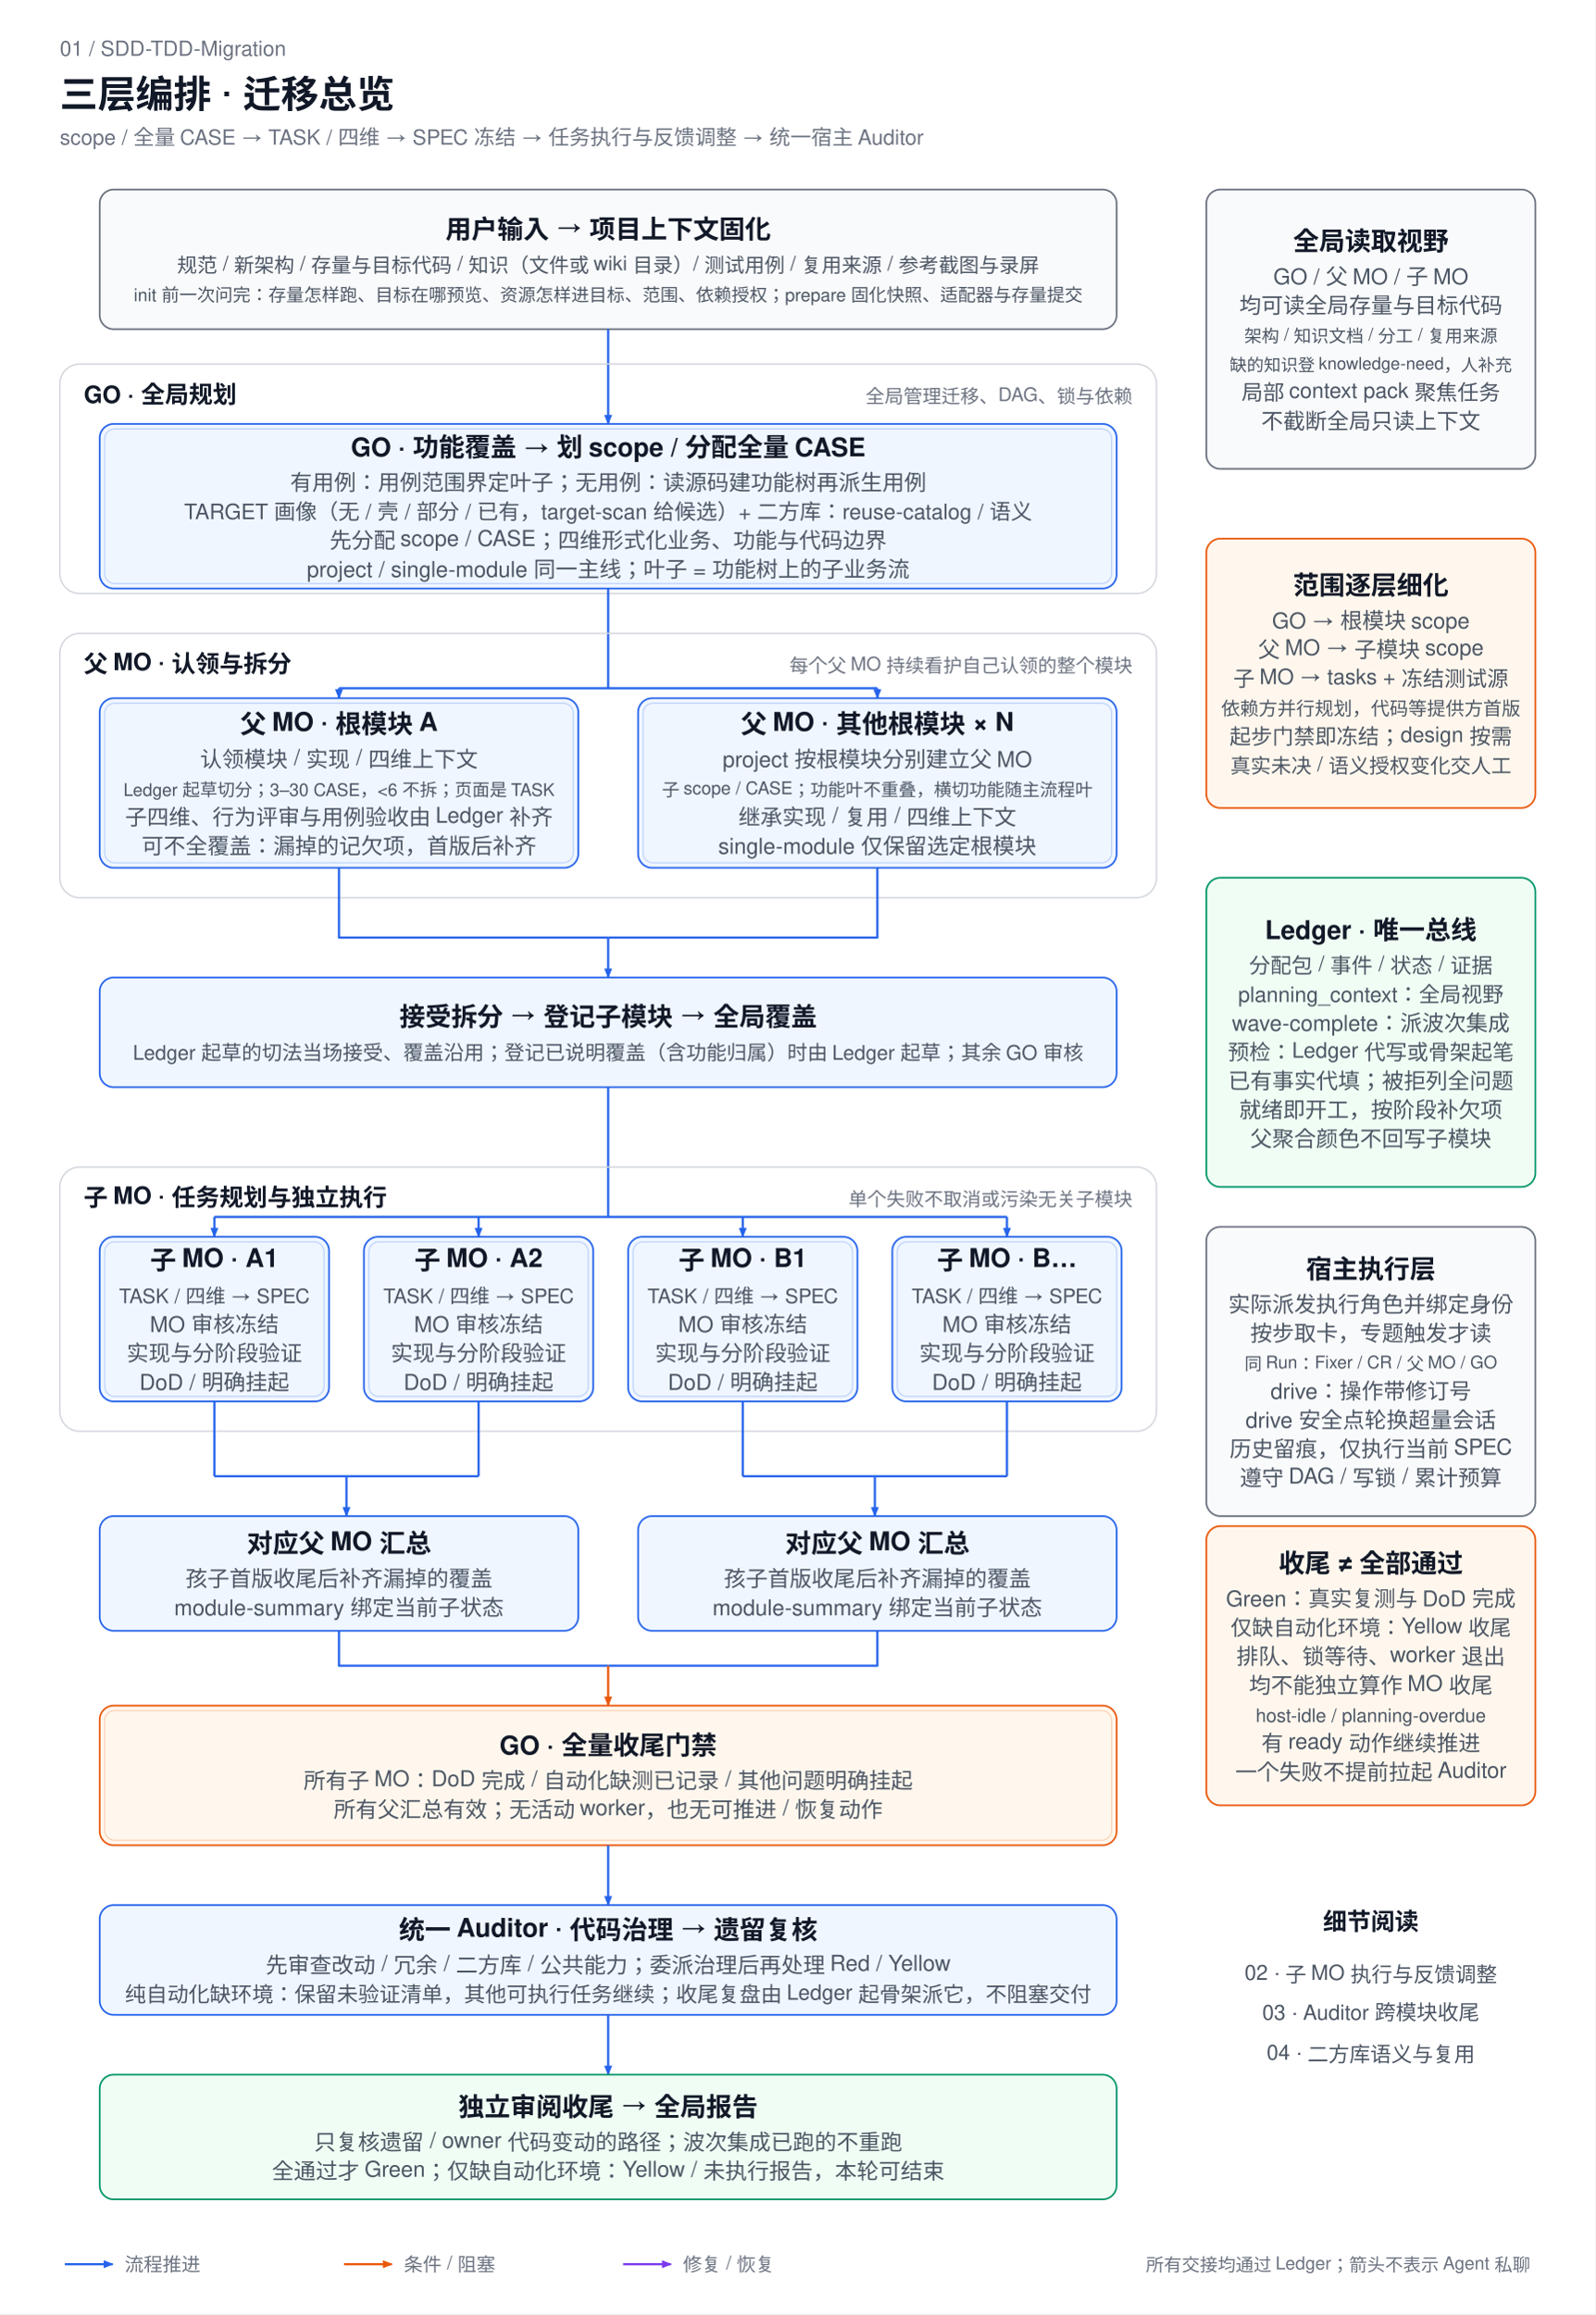
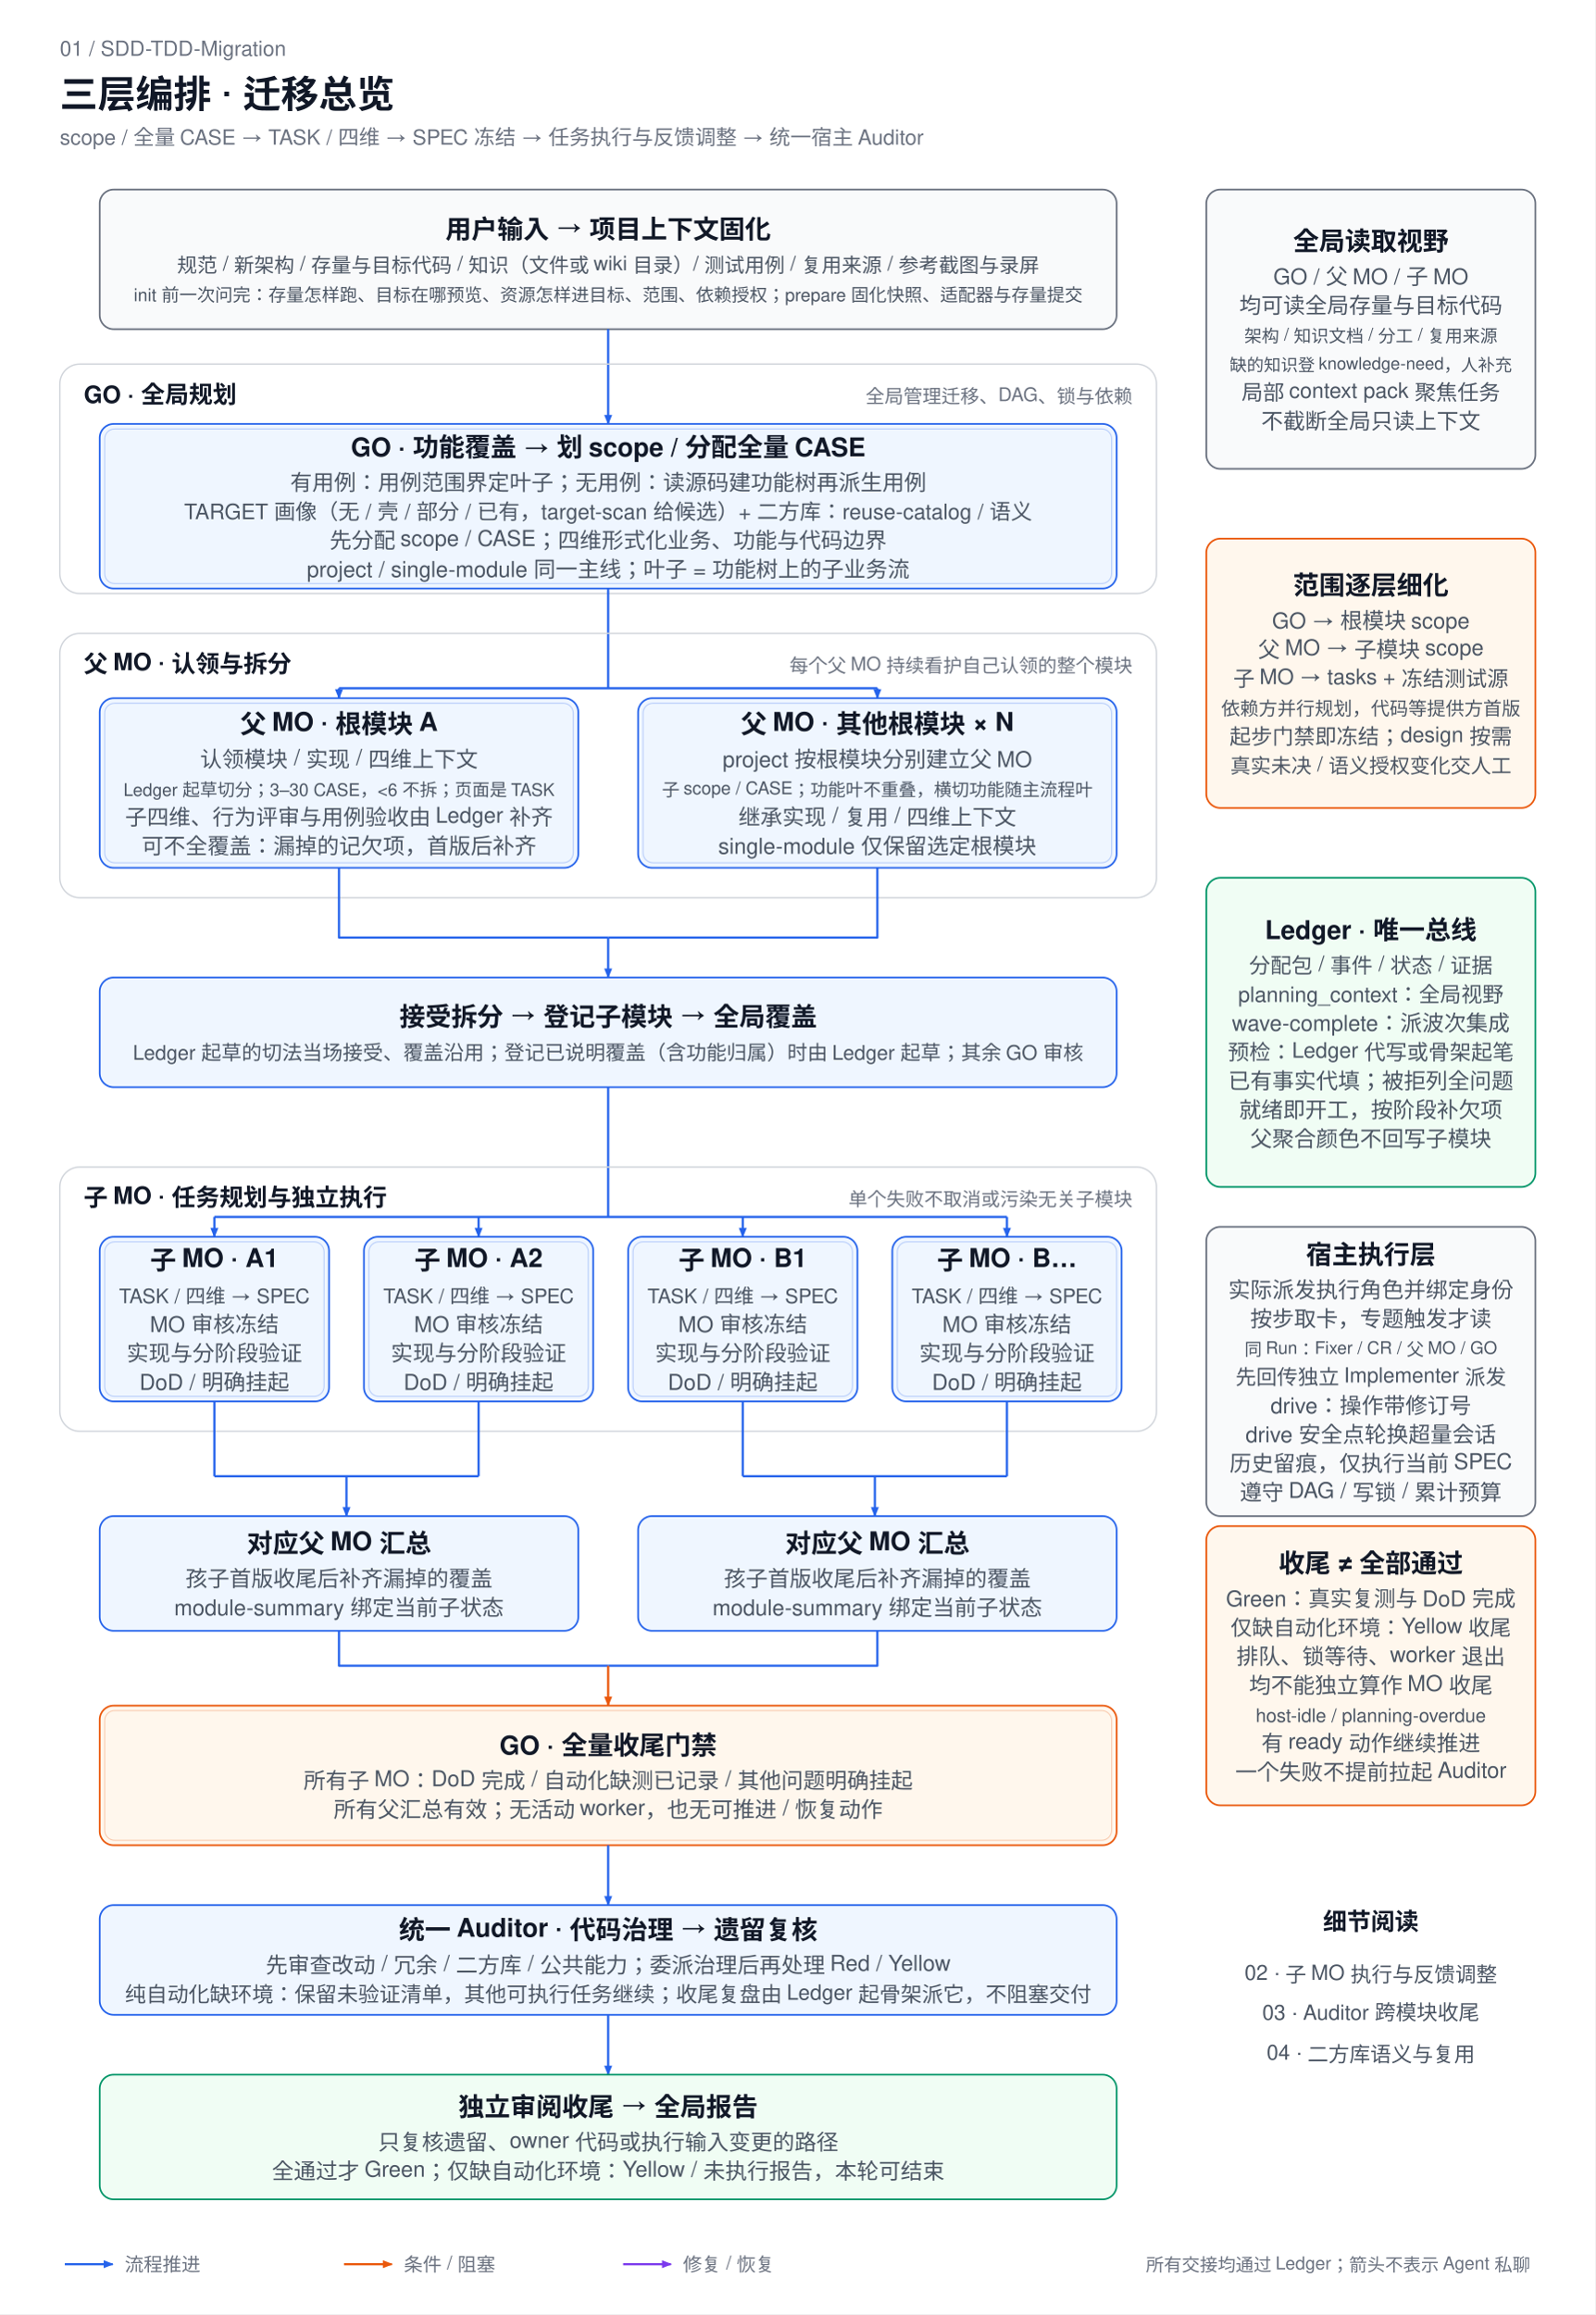
<svg xmlns="http://www.w3.org/2000/svg" width="1600" height="2320" viewBox="0 0 1600 2320" role="img" aria-labelledby="title desc">
  <style>text {font-family: "Helvetica Neue", Helvetica, Arial, "PingFang SC", "Microsoft YaHei", sans-serif;}</style>
  <defs>
    <marker id="arrow-blue" markerWidth="10" markerHeight="8" refX="9" refY="4" orient="auto" markerUnits="userSpaceOnUse">
      <path d="M0,0 L10,4 L0,8 Z" fill="#2563eb" />
    </marker>
    <marker id="arrow-orange" markerWidth="10" markerHeight="8" refX="9" refY="4" orient="auto" markerUnits="userSpaceOnUse">
      <path d="M0,0 L10,4 L0,8 Z" fill="#ea580c" />
    </marker>
    <marker id="arrow-green" markerWidth="10" markerHeight="8" refX="9" refY="4" orient="auto" markerUnits="userSpaceOnUse">
      <path d="M0,0 L10,4 L0,8 Z" fill="#059669" />
    </marker>
    <marker id="arrow-purple" markerWidth="10" markerHeight="8" refX="9" refY="4" orient="auto" markerUnits="userSpaceOnUse">
      <path d="M0,0 L10,4 L0,8 Z" fill="#7c3aed" />
    </marker>
    <marker id="arrow-gray" markerWidth="10" markerHeight="8" refX="9" refY="4" orient="auto" markerUnits="userSpaceOnUse">
      <path d="M0,0 L10,4 L0,8 Z" fill="#6b7280" />
    </marker>
  </defs>
  <rect width="1600" height="2320" fill="white" />
  <text x="60" y="56" font-size="21.00" fill="#6b7280" text-anchor="start" font-weight="400">01  /  SDD-TDD-Migration</text>
  <text x="60" y="108" font-size="38.00" fill="#111827" text-anchor="start" font-weight="700">三层编排 · 迁移总览</text>
  <text x="60" y="145" font-size="21.00" fill="#6b7280" text-anchor="start" font-weight="400">scope / 全量 CASE → TASK / 四维 → SPEC 冻结 → 任务执行与反馈调整 → 统一宿主 Auditor</text>
  <rect x="100" y="190" width="1020" height="140" rx="14" fill="#f9fafb" stroke="#6b7280" stroke-width="1.7" />
  <text x="610.0" y="239.0" font-size="26.00" fill="#111827" text-anchor="middle" font-weight="650">用户输入 → 项目上下文固化</text>
  <text x="610.0" y="273.0" font-size="20.16" fill="#4b5563" text-anchor="middle" font-weight="400">规范 / 新架构 / 存量与目标代码 / 知识（文件或 wiki 目录）/ 测试用例 / 复用来源 / 参考截图与录屏</text>
  <text x="610.0" y="302.0" font-size="17.87" fill="#4b5563" text-anchor="middle" font-weight="400">init 前一次问完：存量怎样跑、目标在哪预览、资源怎样进目标、范围、依赖授权；prepare 固化快照、适配器与存量提交</text>
  <path d="M610,330 L610,425" fill="none" stroke="#2563eb" stroke-width="2.2" stroke-linejoin="round" marker-end="url(#arrow-blue)" />
  <rect x="60" y="365" width="1100" height="230" rx="20" fill="none" stroke="#d1d5db" stroke-width="1.4" />
  <text x="84" y="404" font-size="24.00" fill="#111827" text-anchor="start" font-weight="650">GO  ·  全局规划</text>
  <text x="1136" y="404" font-size="19.00" fill="#6b7280" text-anchor="end" font-weight="400">全局管理迁移、DAG、锁与依赖</text>
  <rect x="100" y="425" width="1020" height="165" rx="14" fill="#eff6ff" stroke="#2563eb" stroke-width="1.7" />
  <rect x="105" y="430" width="1010" height="155" rx="10" fill="none" stroke="#2563eb" stroke-opacity="0.28" />
  <text x="610.0" y="457.5" font-size="26.00" fill="#111827" text-anchor="middle" font-weight="650">GO · 功能覆盖 → 划 scope / 分配全量 CASE</text>
  <text x="610.0" y="491.5" font-size="22.00" fill="#4b5563" text-anchor="middle" font-weight="400">有用例：用例范围界定叶子；无用例：读源码建功能树再派生用例</text>
  <text x="610.0" y="520.5" font-size="21.42" fill="#4b5563" text-anchor="middle" font-weight="400">TARGET 画像（无 / 壳 / 部分 / 已有，target-scan 给候选）+ 二方库：reuse-catalog / 语义</text>
  <text x="610.0" y="549.5" font-size="22.00" fill="#4b5563" text-anchor="middle" font-weight="400">先分配 scope / CASE；四维形式化业务、功能与代码边界</text>
  <text x="610.0" y="578.5" font-size="22.00" fill="#4b5563" text-anchor="middle" font-weight="400">project / single-module 同一主线；叶子 = 功能树上的子业务流</text>
  <path d="M610,590 L610,690" fill="none" stroke="#2563eb" stroke-width="2.2" stroke-linejoin="round" />
  <path d="M340,690 L880,690" fill="none" stroke="#2563eb" stroke-width="2.2" stroke-linejoin="round" />
  <path d="M340,690 L340,700" fill="none" stroke="#2563eb" stroke-width="2.2" stroke-linejoin="round" marker-end="url(#arrow-blue)" />
  <path d="M880,690 L880,700" fill="none" stroke="#2563eb" stroke-width="2.2" stroke-linejoin="round" marker-end="url(#arrow-blue)" />
  <rect x="60" y="635" width="1100" height="265" rx="20" fill="none" stroke="#d1d5db" stroke-width="1.4" />
  <text x="84" y="674" font-size="24.00" fill="#111827" text-anchor="start" font-weight="650">父 MO  ·  认领与拆分</text>
  <text x="1136" y="674" font-size="19.00" fill="#6b7280" text-anchor="end" font-weight="400">每个父 MO 持续看护自己认领的整个模块</text>
  <rect x="100" y="700" width="480" height="170" rx="14" fill="#eff6ff" stroke="#2563eb" stroke-width="1.7" />
  <rect x="105" y="705" width="470" height="160" rx="10" fill="none" stroke="#2563eb" stroke-opacity="0.28" />
  <text x="340.0" y="735.0" font-size="26.00" fill="#111827" text-anchor="middle" font-weight="650">父 MO · 根模块 A</text>
  <text x="340.0" y="769.0" font-size="22.00" fill="#4b5563" text-anchor="middle" font-weight="400">认领模块 / 实现 / 四维上下文</text>
  <text x="340.0" y="798.0" font-size="17.52" fill="#4b5563" text-anchor="middle" font-weight="400">Ledger 起草切分；3–30 CASE，&lt;6 不拆；页面是 TASK</text>
  <text x="340.0" y="827.0" font-size="21.89" fill="#4b5563" text-anchor="middle" font-weight="400">子四维、行为评审与用例验收由 Ledger 补齐</text>
  <text x="340.0" y="856.0" font-size="22.00" fill="#4b5563" text-anchor="middle" font-weight="400">可不全覆盖：漏掉的记欠项，首版后补齐</text>
  <rect x="640" y="700" width="480" height="170" rx="14" fill="#eff6ff" stroke="#2563eb" stroke-width="1.7" />
  <rect x="645" y="705" width="470" height="160" rx="10" fill="none" stroke="#2563eb" stroke-opacity="0.28" />
  <text x="880.0" y="735.0" font-size="26.00" fill="#111827" text-anchor="middle" font-weight="650">父 MO · 其他根模块 × N</text>
  <text x="880.0" y="769.0" font-size="22.00" fill="#4b5563" text-anchor="middle" font-weight="400">project 按根模块分别建立父 MO</text>
  <text x="880.0" y="798.0" font-size="17.71" fill="#4b5563" text-anchor="middle" font-weight="400">子 scope / CASE；功能叶不重叠，横切功能随主流程叶</text>
  <text x="880.0" y="827.0" font-size="22.00" fill="#4b5563" text-anchor="middle" font-weight="400">继承实现 / 复用 / 四维上下文</text>
  <text x="880.0" y="856.0" font-size="22.00" fill="#4b5563" text-anchor="middle" font-weight="400">single-module 仅保留选定根模块</text>
  <path d="M340,870 L340,940 L610,940" fill="none" stroke="#2563eb" stroke-width="2.2" stroke-linejoin="round" />
  <path d="M880,870 L880,940 L610,940" fill="none" stroke="#2563eb" stroke-width="2.2" stroke-linejoin="round" />
  <path d="M610,940 L610,980" fill="none" stroke="#2563eb" stroke-width="2.2" stroke-linejoin="round" marker-end="url(#arrow-blue)" />
  <rect x="100" y="980" width="1020" height="110" rx="14" fill="#eff6ff" stroke="#2563eb" stroke-width="1.7" />
  <text x="610.0" y="1028.5" font-size="26.00" fill="#111827" text-anchor="middle" font-weight="650">接受拆分 → 登记子模块 → 全局覆盖</text>
  <text x="610.0" y="1062.5" font-size="20.27" fill="#4b5563" text-anchor="middle" font-weight="400">Ledger 起草的切法当场接受、覆盖沿用；登记已说明覆盖（含功能归属）时由 Ledger 起草；其余 GO 审核</text>
  <path d="M610,1090 L610,1220" fill="none" stroke="#2563eb" stroke-width="2.2" stroke-linejoin="round" />
  <path d="M215,1220 L1010,1220" fill="none" stroke="#2563eb" stroke-width="2.2" stroke-linejoin="round" />
  <rect x="60" y="1170" width="1100" height="265" rx="20" fill="none" stroke="#d1d5db" stroke-width="1.4" />
  <text x="84" y="1209" font-size="24.00" fill="#111827" text-anchor="start" font-weight="650">子 MO  ·  任务规划与独立执行</text>
  <text x="1136" y="1209" font-size="19.00" fill="#6b7280" text-anchor="end" font-weight="400">单个失败不取消或污染无关子模块</text>
  <path d="M215,1220 L215,1240" fill="none" stroke="#2563eb" stroke-width="2.2" stroke-linejoin="round" marker-end="url(#arrow-blue)" />
  <rect x="100" y="1240" width="230" height="165" rx="14" fill="#eff6ff" stroke="#2563eb" stroke-width="1.7" />
  <rect x="105" y="1245" width="220" height="155" rx="10" fill="none" stroke="#2563eb" stroke-opacity="0.28" />
  <text x="215.0" y="1272.5" font-size="26.00" fill="#111827" text-anchor="middle" font-weight="650">子 MO · A1</text>
  <text x="215.0" y="1306.5" font-size="20.04" fill="#4b5563" text-anchor="middle" font-weight="400">TASK / 四维 → SPEC</text>
  <text x="215.0" y="1335.5" font-size="22.00" fill="#4b5563" text-anchor="middle" font-weight="400">MO 审核冻结</text>
  <text x="215.0" y="1364.5" font-size="22.00" fill="#4b5563" text-anchor="middle" font-weight="400">实现与分阶段验证</text>
  <text x="215.0" y="1393.5" font-size="22.00" fill="#4b5563" text-anchor="middle" font-weight="400">DoD / 明确挂起</text>
  <path d="M480,1220 L480,1240" fill="none" stroke="#2563eb" stroke-width="2.2" stroke-linejoin="round" marker-end="url(#arrow-blue)" />
  <rect x="365" y="1240" width="230" height="165" rx="14" fill="#eff6ff" stroke="#2563eb" stroke-width="1.7" />
  <rect x="370" y="1245" width="220" height="155" rx="10" fill="none" stroke="#2563eb" stroke-opacity="0.28" />
  <text x="480.0" y="1272.5" font-size="26.00" fill="#111827" text-anchor="middle" font-weight="650">子 MO · A2</text>
  <text x="480.0" y="1306.5" font-size="20.04" fill="#4b5563" text-anchor="middle" font-weight="400">TASK / 四维 → SPEC</text>
  <text x="480.0" y="1335.5" font-size="22.00" fill="#4b5563" text-anchor="middle" font-weight="400">MO 审核冻结</text>
  <text x="480.0" y="1364.5" font-size="22.00" fill="#4b5563" text-anchor="middle" font-weight="400">实现与分阶段验证</text>
  <text x="480.0" y="1393.5" font-size="22.00" fill="#4b5563" text-anchor="middle" font-weight="400">DoD / 明确挂起</text>
  <path d="M745,1220 L745,1240" fill="none" stroke="#2563eb" stroke-width="2.2" stroke-linejoin="round" marker-end="url(#arrow-blue)" />
  <rect x="630" y="1240" width="230" height="165" rx="14" fill="#eff6ff" stroke="#2563eb" stroke-width="1.7" />
  <rect x="635" y="1245" width="220" height="155" rx="10" fill="none" stroke="#2563eb" stroke-opacity="0.28" />
  <text x="745.0" y="1272.5" font-size="26.00" fill="#111827" text-anchor="middle" font-weight="650">子 MO · B1</text>
  <text x="745.0" y="1306.5" font-size="20.04" fill="#4b5563" text-anchor="middle" font-weight="400">TASK / 四维 → SPEC</text>
  <text x="745.0" y="1335.5" font-size="22.00" fill="#4b5563" text-anchor="middle" font-weight="400">MO 审核冻结</text>
  <text x="745.0" y="1364.5" font-size="22.00" fill="#4b5563" text-anchor="middle" font-weight="400">实现与分阶段验证</text>
  <text x="745.0" y="1393.5" font-size="22.00" fill="#4b5563" text-anchor="middle" font-weight="400">DoD / 明确挂起</text>
  <path d="M1010,1220 L1010,1240" fill="none" stroke="#2563eb" stroke-width="2.2" stroke-linejoin="round" marker-end="url(#arrow-blue)" />
  <rect x="895" y="1240" width="230" height="165" rx="14" fill="#eff6ff" stroke="#2563eb" stroke-width="1.7" />
  <rect x="900" y="1245" width="220" height="155" rx="10" fill="none" stroke="#2563eb" stroke-opacity="0.28" />
  <text x="1010.0" y="1272.5" font-size="26.00" fill="#111827" text-anchor="middle" font-weight="650">子 MO · B…</text>
  <text x="1010.0" y="1306.5" font-size="20.04" fill="#4b5563" text-anchor="middle" font-weight="400">TASK / 四维 → SPEC</text>
  <text x="1010.0" y="1335.5" font-size="22.00" fill="#4b5563" text-anchor="middle" font-weight="400">MO 审核冻结</text>
  <text x="1010.0" y="1364.5" font-size="22.00" fill="#4b5563" text-anchor="middle" font-weight="400">实现与分阶段验证</text>
  <text x="1010.0" y="1393.5" font-size="22.00" fill="#4b5563" text-anchor="middle" font-weight="400">DoD / 明确挂起</text>
  <path d="M215,1405 L215,1480" fill="none" stroke="#2563eb" stroke-width="2.2" stroke-linejoin="round" />
  <path d="M480,1405 L480,1480" fill="none" stroke="#2563eb" stroke-width="2.2" stroke-linejoin="round" />
  <path d="M215,1480 L480,1480" fill="none" stroke="#2563eb" stroke-width="2.2" stroke-linejoin="round" />
  <path d="M347.5,1480 L347.5,1520" fill="none" stroke="#2563eb" stroke-width="2.2" stroke-linejoin="round" marker-end="url(#arrow-blue)" />
  <rect x="100" y="1520" width="480" height="115" rx="14" fill="#eff6ff" stroke="#2563eb" stroke-width="1.7" />
  <text x="340.0" y="1556.5" font-size="26.00" fill="#111827" text-anchor="middle" font-weight="650">对应父 MO 汇总</text>
  <text x="340.0" y="1590.5" font-size="22.00" fill="#4b5563" text-anchor="middle" font-weight="400">孩子首版收尾后补齐漏掉的覆盖</text>
  <text x="340.0" y="1619.5" font-size="22.00" fill="#4b5563" text-anchor="middle" font-weight="400">module-summary 绑定当前子状态</text>
  <path d="M745,1405 L745,1480" fill="none" stroke="#2563eb" stroke-width="2.2" stroke-linejoin="round" />
  <path d="M1010,1405 L1010,1480" fill="none" stroke="#2563eb" stroke-width="2.2" stroke-linejoin="round" />
  <path d="M745,1480 L1010,1480" fill="none" stroke="#2563eb" stroke-width="2.2" stroke-linejoin="round" />
  <path d="M877.5,1480 L877.5,1520" fill="none" stroke="#2563eb" stroke-width="2.2" stroke-linejoin="round" marker-end="url(#arrow-blue)" />
  <rect x="640" y="1520" width="480" height="115" rx="14" fill="#eff6ff" stroke="#2563eb" stroke-width="1.7" />
  <text x="880.0" y="1556.5" font-size="26.00" fill="#111827" text-anchor="middle" font-weight="650">对应父 MO 汇总</text>
  <text x="880.0" y="1590.5" font-size="22.00" fill="#4b5563" text-anchor="middle" font-weight="400">孩子首版收尾后补齐漏掉的覆盖</text>
  <text x="880.0" y="1619.5" font-size="22.00" fill="#4b5563" text-anchor="middle" font-weight="400">module-summary 绑定当前子状态</text>
  <path d="M340,1635 L340,1670 L610,1670" fill="none" stroke="#2563eb" stroke-width="2.2" stroke-linejoin="round" />
  <path d="M880,1635 L880,1670 L610,1670" fill="none" stroke="#2563eb" stroke-width="2.2" stroke-linejoin="round" />
  <path d="M610,1670 L610,1710" fill="none" stroke="#ea580c" stroke-width="2.2" stroke-linejoin="round" marker-end="url(#arrow-orange)" />
  <rect x="100" y="1710" width="1020" height="140" rx="14" fill="#fff7ed" stroke="#ea580c" stroke-width="1.7" />
  <rect x="105" y="1715" width="1010" height="130" rx="10" fill="none" stroke="#ea580c" stroke-opacity="0.28" />
  <text x="610.0" y="1759.0" font-size="26.00" fill="#111827" text-anchor="middle" font-weight="650">GO · 全量收尾门禁</text>
  <text x="610.0" y="1793.0" font-size="22.00" fill="#4b5563" text-anchor="middle" font-weight="400">所有子 MO：DoD 完成 / 自动化缺测已记录 / 其他问题明确挂起</text>
  <text x="610.0" y="1822.0" font-size="22.00" fill="#4b5563" text-anchor="middle" font-weight="400">所有父汇总有效；无活动 worker，也无可推进 / 恢复动作</text>
  <path d="M610,1850 L610,1910" fill="none" stroke="#2563eb" stroke-width="2.2" stroke-linejoin="round" marker-end="url(#arrow-blue)" />
  <rect x="100" y="1910" width="1020" height="110" rx="14" fill="#eff6ff" stroke="#2563eb" stroke-width="1.7" />
  <text x="610.0" y="1944.0" font-size="26.00" fill="#111827" text-anchor="middle" font-weight="650">统一 Auditor · 代码治理 → 遗留复核</text>
  <text x="610.0" y="1978.0" font-size="22.00" fill="#4b5563" text-anchor="middle" font-weight="400">先审查改动 / 冗余 / 二方库 / 公共能力；委派治理后再处理 Red / Yellow</text>
  <text x="610.0" y="2007.0" font-size="21.26" fill="#4b5563" text-anchor="middle" font-weight="400">纯自动化缺环境：保留未验证清单，其他可执行任务继续；收尾复盘由 Ledger 起骨架派它，不阻塞交付</text>
  <path d="M610,2020 L610,2080" fill="none" stroke="#2563eb" stroke-width="2.2" stroke-linejoin="round" marker-end="url(#arrow-blue)" />
  <rect x="100" y="2080" width="1020" height="125" rx="14" fill="#f0fdf4" stroke="#059669" stroke-width="1.7" />
  <text x="610.0" y="2121.5" font-size="26.00" fill="#111827" text-anchor="middle" font-weight="650">独立审阅收尾 → 全局报告</text>
-   <text x="610.0" y="2155.5" font-size="22.00" fill="#4b5563" text-anchor="middle" font-weight="400">只复核遗留 / owner 代码变动的路径；波次集成已跑的不重跑</text>
+   <text x="610.0" y="2155.5" font-size="22.00" fill="#4b5563" text-anchor="middle" font-weight="400">只复核遗留、owner 代码或执行输入变更的路径</text>
  <text x="610.0" y="2184.5" font-size="22.00" fill="#4b5563" text-anchor="middle" font-weight="400">全通过才 Green；仅缺自动化环境：Yellow / 未执行报告，本轮可结束</text>
  <rect x="1210" y="190" width="330" height="280" rx="14" fill="#f9fafb" stroke="#6b7280" stroke-width="1.7" />
  <text x="1375.0" y="251.0" font-size="26.00" fill="#111827" text-anchor="middle" font-weight="650">全局读取视野</text>
  <text x="1375.0" y="285.0" font-size="22.00" fill="#4b5563" text-anchor="middle" font-weight="400">GO / 父 MO / 子 MO</text>
  <text x="1375.0" y="314.0" font-size="22.00" fill="#4b5563" text-anchor="middle" font-weight="400">均可读全局存量与目标代码</text>
  <text x="1375.0" y="343.0" font-size="17.51" fill="#4b5563" text-anchor="middle" font-weight="400">架构 / 知识文档 / 分工 / 复用来源</text>
  <text x="1375.0" y="372.0" font-size="17.09" fill="#4b5563" text-anchor="middle" font-weight="400">缺的知识登 knowledge-need，人补充</text>
  <text x="1375.0" y="401.0" font-size="21.46" fill="#4b5563" text-anchor="middle" font-weight="400">局部 context pack 聚焦任务</text>
  <text x="1375.0" y="430.0" font-size="22.00" fill="#4b5563" text-anchor="middle" font-weight="400">不截断全局只读上下文</text>
  <rect x="1210" y="540" width="330" height="270" rx="14" fill="#fff7ed" stroke="#ea580c" stroke-width="1.7" />
  <text x="1375.0" y="596.0" font-size="26.00" fill="#111827" text-anchor="middle" font-weight="650">范围逐层细化</text>
  <text x="1375.0" y="630.0" font-size="22.00" fill="#4b5563" text-anchor="middle" font-weight="400">GO → 根模块 scope</text>
  <text x="1375.0" y="659.0" font-size="22.00" fill="#4b5563" text-anchor="middle" font-weight="400">父 MO → 子模块 scope</text>
  <text x="1375.0" y="688.0" font-size="21.46" fill="#4b5563" text-anchor="middle" font-weight="400">子 MO → tasks + 冻结测试源</text>
  <text x="1375.0" y="717.0" font-size="18.75" fill="#4b5563" text-anchor="middle" font-weight="400">依赖方并行规划，代码等提供方首版</text>
  <text x="1375.0" y="746.0" font-size="21.44" fill="#4b5563" text-anchor="middle" font-weight="400">起步门禁即冻结；design 按需</text>
  <text x="1375.0" y="775.0" font-size="20.39" fill="#4b5563" text-anchor="middle" font-weight="400">真实未决 / 语义授权变化交人工</text>
  <rect x="1210" y="880" width="330" height="310" rx="14" fill="#f0fdf4" stroke="#059669" stroke-width="1.7" />
  <text x="1375.0" y="941.5" font-size="26.00" fill="#111827" text-anchor="middle" font-weight="650">Ledger · 唯一总线</text>
  <text x="1375.0" y="975.5" font-size="21.23" fill="#4b5563" text-anchor="middle" font-weight="400">分配包 / 事件 / 状态 / 证据</text>
  <text x="1375.0" y="1004.5" font-size="21.25" fill="#4b5563" text-anchor="middle" font-weight="400">planning_context：全局视野</text>
  <text x="1375.0" y="1033.5" font-size="22.00" fill="#4b5563" text-anchor="middle" font-weight="400">wave-complete：派波次集成</text>
  <text x="1375.0" y="1062.5" font-size="21.44" fill="#4b5563" text-anchor="middle" font-weight="400">预检：Ledger 代写或骨架起笔</text>
  <text x="1375.0" y="1091.5" font-size="22.00" fill="#4b5563" text-anchor="middle" font-weight="400">已有事实代填；被拒列全问题</text>
  <text x="1375.0" y="1120.5" font-size="22.00" fill="#4b5563" text-anchor="middle" font-weight="400">就绪即开工，按阶段补欠项</text>
  <text x="1375.0" y="1149.5" font-size="22.00" fill="#4b5563" text-anchor="middle" font-weight="400">父聚合颜色不回写子模块</text>
  <rect x="1210" y="1230" width="330" height="290" rx="14" fill="#f9fafb" stroke="#6b7280" stroke-width="1.7" />
-   <text x="1375.0" y="1281.5" font-size="26.00" fill="#111827" text-anchor="middle" font-weight="650">宿主执行层</text>
-   <text x="1375.0" y="1315.5" font-size="22.00" fill="#4b5563" text-anchor="middle" font-weight="400">实际派发执行角色并绑定身份</text>
-   <text x="1375.0" y="1344.5" font-size="22.00" fill="#4b5563" text-anchor="middle" font-weight="400">按步取卡，专题触发才读</text>
-   <text x="1375.0" y="1373.5" font-size="17.39" fill="#4b5563" text-anchor="middle" font-weight="400">同 Run：Fixer / CR / 父 MO / GO</text>
-   <text x="1375.0" y="1402.5" font-size="22.00" fill="#4b5563" text-anchor="middle" font-weight="400">drive：操作带修订号</text>
-   <text x="1375.0" y="1431.5" font-size="22.00" fill="#4b5563" text-anchor="middle" font-weight="400">drive 安全点轮换超量会话</text>
-   <text x="1375.0" y="1460.5" font-size="22.00" fill="#4b5563" text-anchor="middle" font-weight="400">历史留痕，仅执行当前 SPEC</text>
-   <text x="1375.0" y="1489.5" font-size="21.90" fill="#4b5563" text-anchor="middle" font-weight="400">遵守 DAG / 写锁 / 累计预算</text>
+   <text x="1375.0" y="1267.0" font-size="26.00" fill="#111827" text-anchor="middle" font-weight="650">宿主执行层</text>
+   <text x="1375.0" y="1301.0" font-size="22.00" fill="#4b5563" text-anchor="middle" font-weight="400">实际派发执行角色并绑定身份</text>
+   <text x="1375.0" y="1330.0" font-size="22.00" fill="#4b5563" text-anchor="middle" font-weight="400">按步取卡，专题触发才读</text>
+   <text x="1375.0" y="1359.0" font-size="17.39" fill="#4b5563" text-anchor="middle" font-weight="400">同 Run：Fixer / CR / 父 MO / GO</text>
+   <text x="1375.0" y="1388.0" font-size="20.82" fill="#4b5563" text-anchor="middle" font-weight="400">先回传独立 Implementer 派发</text>
+   <text x="1375.0" y="1417.0" font-size="22.00" fill="#4b5563" text-anchor="middle" font-weight="400">drive：操作带修订号</text>
+   <text x="1375.0" y="1446.0" font-size="22.00" fill="#4b5563" text-anchor="middle" font-weight="400">drive 安全点轮换超量会话</text>
+   <text x="1375.0" y="1475.0" font-size="22.00" fill="#4b5563" text-anchor="middle" font-weight="400">历史留痕，仅执行当前 SPEC</text>
+   <text x="1375.0" y="1504.0" font-size="21.90" fill="#4b5563" text-anchor="middle" font-weight="400">遵守 DAG / 写锁 / 累计预算</text>
  <rect x="1210" y="1530" width="330" height="280" rx="14" fill="#fff7ed" stroke="#ea580c" stroke-width="1.7" />
  <text x="1375.0" y="1576.5" font-size="26.00" fill="#111827" text-anchor="middle" font-weight="650">收尾 ≠ 全部通过</text>
  <text x="1375.0" y="1610.5" font-size="21.90" fill="#4b5563" text-anchor="middle" font-weight="400">Green：真实复测与 DoD 完成</text>
  <text x="1375.0" y="1639.5" font-size="21.44" fill="#4b5563" text-anchor="middle" font-weight="400">仅缺自动化环境：Yellow 收尾</text>
  <text x="1375.0" y="1668.5" font-size="22.00" fill="#4b5563" text-anchor="middle" font-weight="400">排队、锁等待、worker 退出</text>
  <text x="1375.0" y="1697.5" font-size="22.00" fill="#4b5563" text-anchor="middle" font-weight="400">均不能独立算作 MO 收尾</text>
  <text x="1375.0" y="1726.5" font-size="18.80" fill="#4b5563" text-anchor="middle" font-weight="400">host-idle / planning-overdue</text>
  <text x="1375.0" y="1755.5" font-size="22.00" fill="#4b5563" text-anchor="middle" font-weight="400">有 ready 动作继续推进</text>
  <text x="1375.0" y="1784.5" font-size="22.00" fill="#4b5563" text-anchor="middle" font-weight="400">一个失败不提前拉起 Auditor</text>
  <text x="1375" y="1935" font-size="24.00" fill="#111827" text-anchor="middle" font-weight="650">细节阅读</text>
  <text x="1375" y="1985" font-size="21.00" fill="#4b5563" text-anchor="middle" font-weight="400">02 · 子 MO 执行与反馈调整</text>
  <text x="1375" y="2025" font-size="21.00" fill="#4b5563" text-anchor="middle" font-weight="400">03 · Auditor 跨模块收尾</text>
  <text x="1375" y="2065" font-size="21.00" fill="#4b5563" text-anchor="middle" font-weight="400">04 · 二方库语义与复用</text>
  <path d="M65,2270 L113,2270" fill="none" stroke="#2563eb" stroke-width="2.2" stroke-linejoin="round" marker-end="url(#arrow-blue)" />
  <text x="125" y="2277" font-size="19.00" fill="#6b7280" text-anchor="start" font-weight="400">流程推进</text>
  <path d="M345,2270 L393,2270" fill="none" stroke="#ea580c" stroke-width="2.2" stroke-linejoin="round" marker-end="url(#arrow-orange)" />
  <text x="405" y="2277" font-size="19.00" fill="#6b7280" text-anchor="start" font-weight="400">条件 / 阻塞</text>
  <path d="M625,2270 L673,2270" fill="none" stroke="#7c3aed" stroke-width="2.2" stroke-linejoin="round" marker-end="url(#arrow-purple)" />
  <text x="685" y="2277" font-size="19.00" fill="#6b7280" text-anchor="start" font-weight="400">修复 / 恢复</text>
  <text x="1535" y="2277" font-size="18.00" fill="#6b7280" text-anchor="end" font-weight="400">所有交接均通过 Ledger；箭头不表示 Agent 私聊</text>
</svg>
